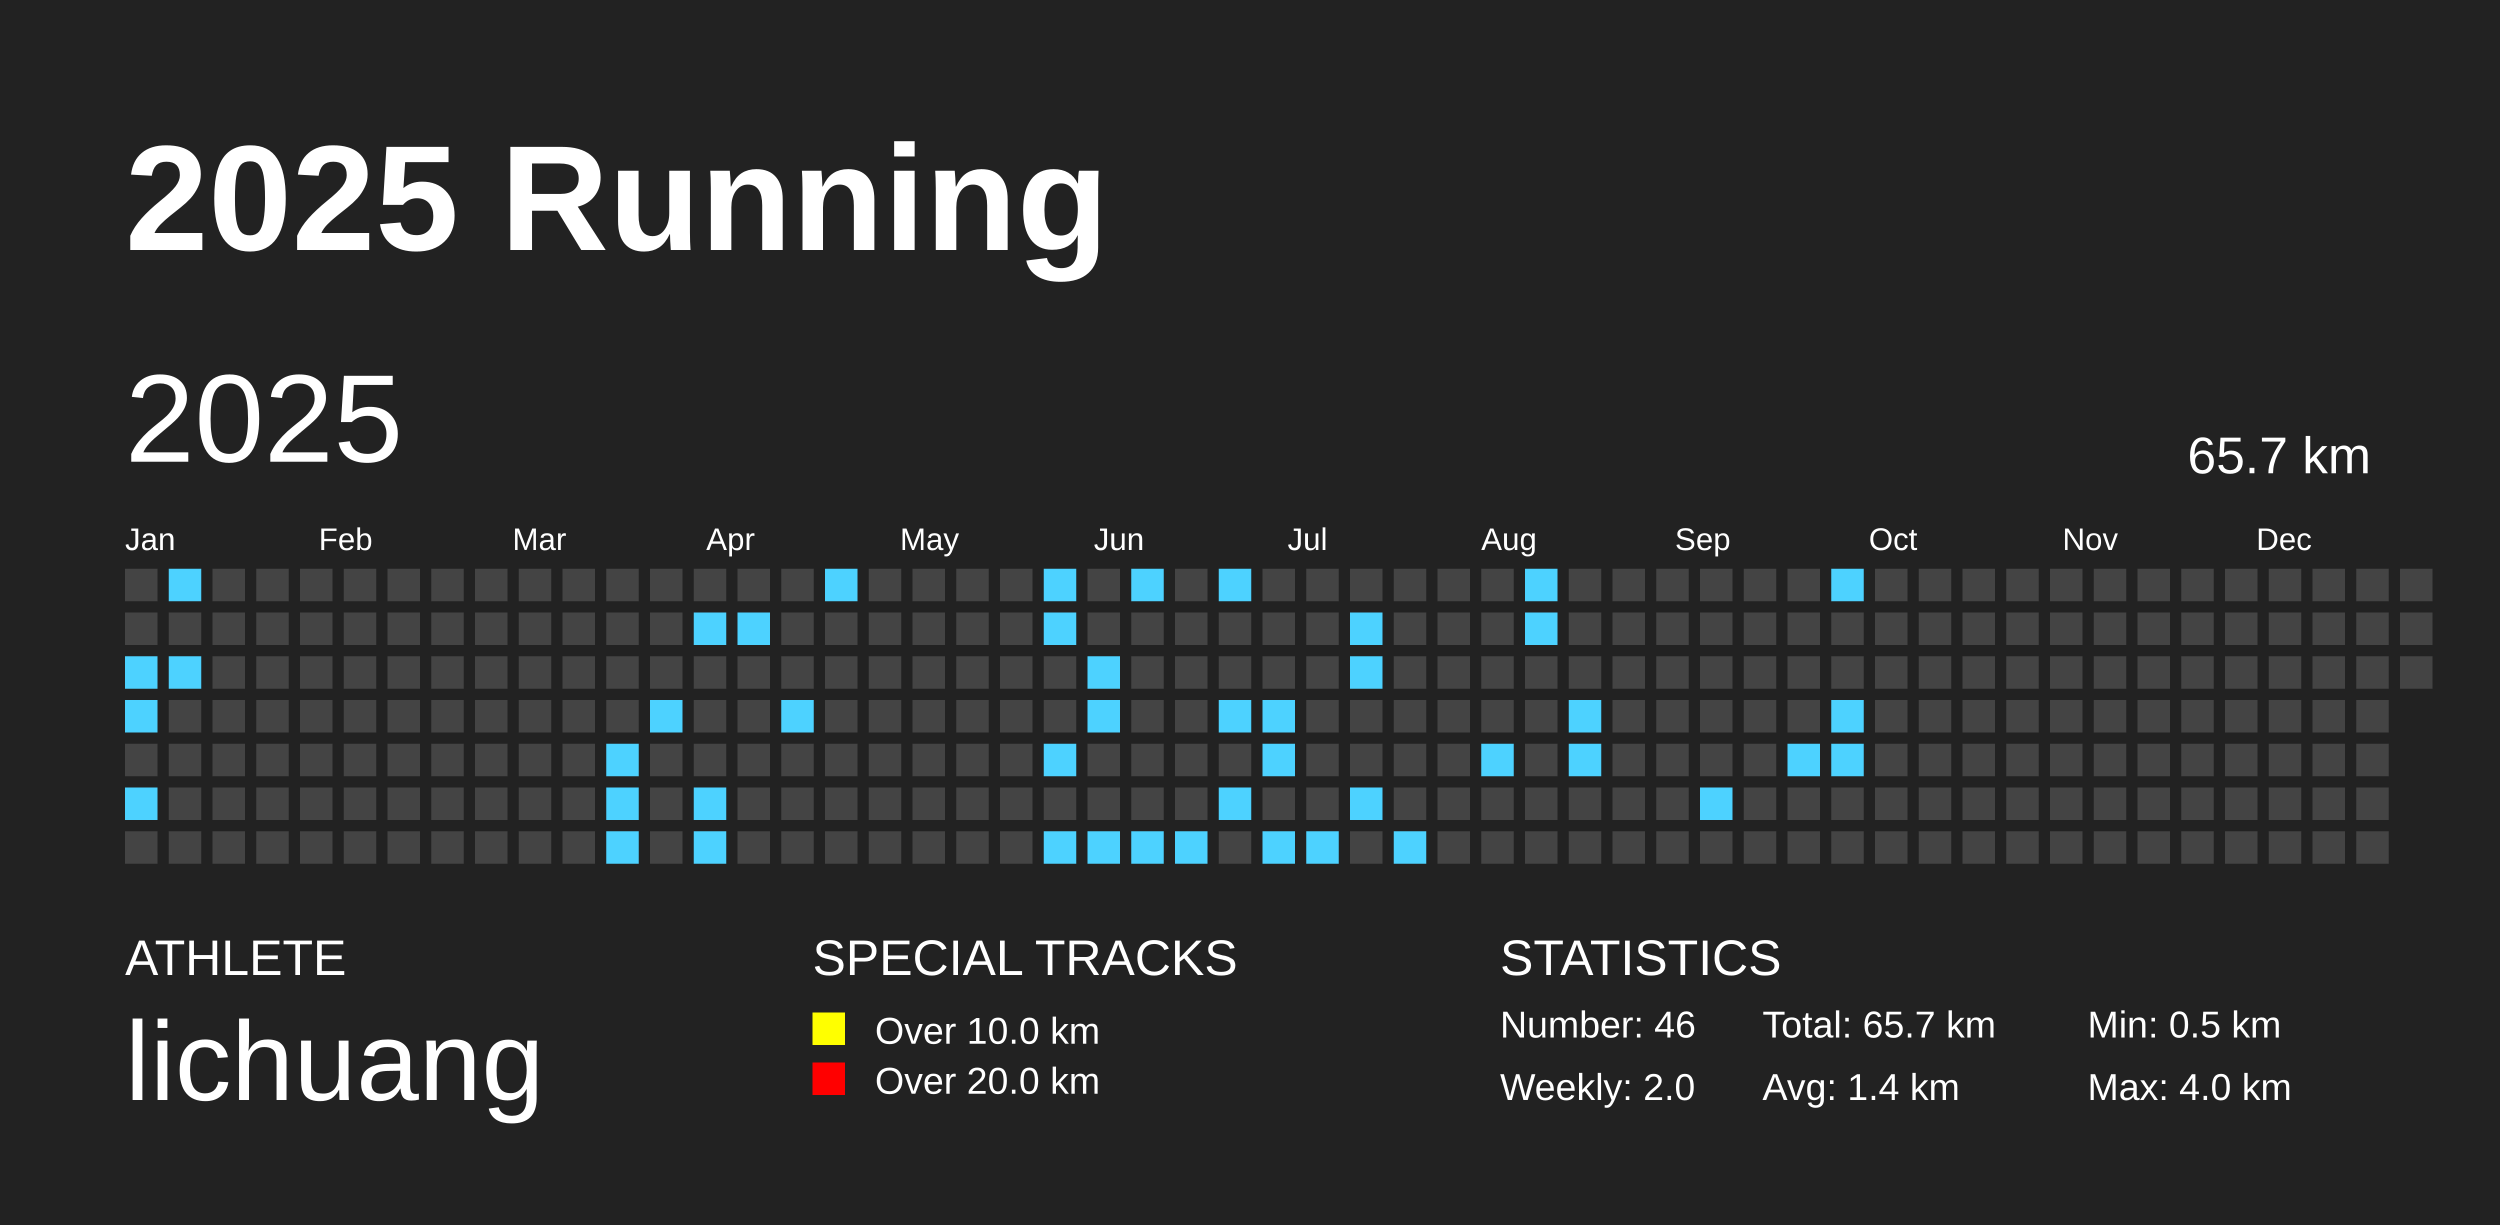
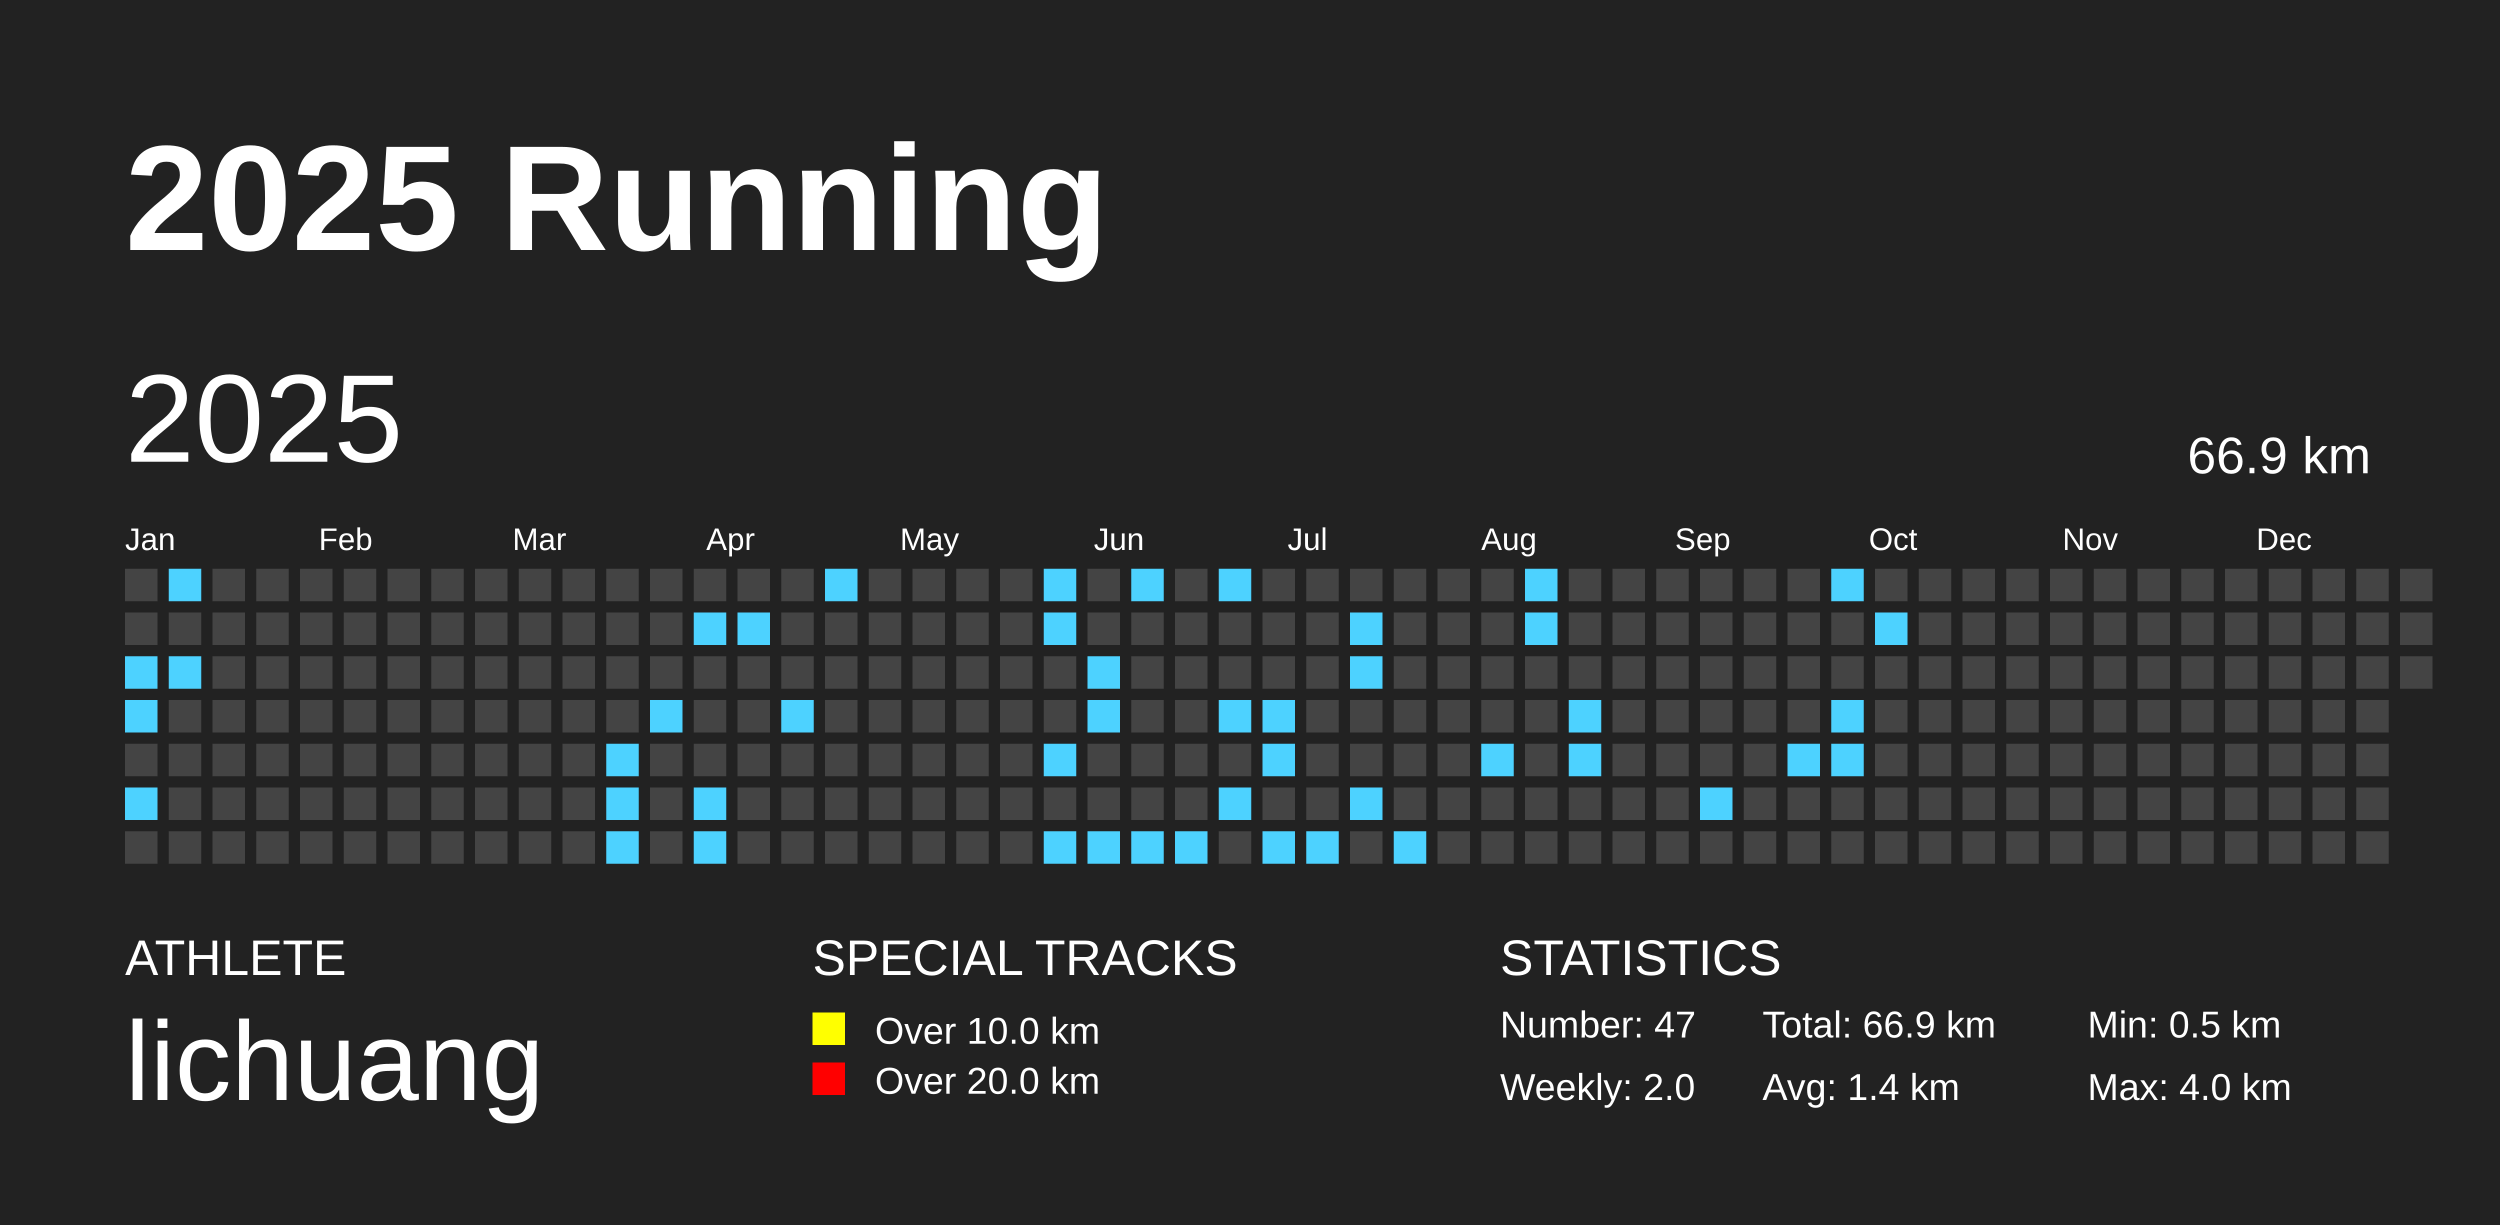
<svg xmlns="http://www.w3.org/2000/svg" baseProfile="full" height="98mm" version="1.1" viewBox="0,0,200,98" width="200mm">
  <defs />
  <rect fill="#222222" height="98" width="200" x="0" y="0" />
  <text fill="#FFFFFF" style="font-size:12px; font-family:Arial; font-weight:bold;" x="10" y="20">2025 Running</text>
  <text fill="#FFFFFF" style="font-size:4px; font-family:Arial" x="10" y="78">ATHLETE</text>
  <text fill="#FFFFFF" style="font-size:9px; font-family:Arial" x="10" y="88">lichuang</text>
  <text fill="#FFFFFF" style="font-size:4px; font-family:Arial" x="65" y="78">SPECIAL TRACKS</text>
  <rect fill="yellow" height="2.6" width="2.6" x="65" y="81" />
  <text fill="#FFFFFF" style="font-size:3px; font-family:Arial" x="70" y="83.5">Over 10.0 km</text>
  <rect fill="red" height="2.6" width="2.6" x="65" y="85" />
  <text fill="#FFFFFF" style="font-size:3px; font-family:Arial" x="70" y="87.5">Over 20.0 km</text>
  <text fill="#FFFFFF" style="font-size:4px; font-family:Arial" x="120" y="78">STATISTICS</text>
-   <text fill="#FFFFFF" style="font-size:3px; font-family:Arial" x="120" y="83">Number: 46</text>
+   <text fill="#FFFFFF" style="font-size:3px; font-family:Arial" x="120" y="83">Number: 47</text>
  <text fill="#FFFFFF" style="font-size:3px; font-family:Arial" x="120" y="88">Weekly: 2.0</text>
-   <text fill="#FFFFFF" style="font-size:3px; font-family:Arial" x="141" y="83">Total: 65.7 km</text>
+   <text fill="#FFFFFF" style="font-size:3px; font-family:Arial" x="141" y="83">Total: 66.9 km</text>
  <text fill="#FFFFFF" style="font-size:3px; font-family:Arial" x="141" y="88">Avg: 1.4 km</text>
  <text fill="#FFFFFF" style="font-size:3px; font-family:Arial" x="167" y="83">Min: 0.5 km</text>
  <text fill="#FFFFFF" style="font-size:3px; font-family:Arial" x="167" y="88">Max: 4.0 km</text>
  <text dominant-baseline="hanging" fill="#FFFFFF" style="font-size:10.0px; font-family:Arial;" x="10" y="30">2025</text>
-   <text dominant-baseline="hanging" fill="#FFFFFF" style="font-size:4.125px; font-family:Arial;" x="175" y="35">65.7 km</text>
+   <text dominant-baseline="hanging" fill="#FFFFFF" style="font-size:4.125px; font-family:Arial;" x="175" y="35">66.9 km</text>
  <text fill="#FFFFFF" style="font-size:2.5px; font-family:Arial" x="10.0" y="44">Jan</text>
  <text fill="#FFFFFF" style="font-size:2.5px; font-family:Arial" x="25.5" y="44">Feb</text>
  <text fill="#FFFFFF" style="font-size:2.5px; font-family:Arial" x="41.0" y="44">Mar</text>
  <text fill="#FFFFFF" style="font-size:2.5px; font-family:Arial" x="56.5" y="44">Apr</text>
  <text fill="#FFFFFF" style="font-size:2.5px; font-family:Arial" x="72.0" y="44">May</text>
  <text fill="#FFFFFF" style="font-size:2.5px; font-family:Arial" x="87.5" y="44">Jun</text>
  <text fill="#FFFFFF" style="font-size:2.5px; font-family:Arial" x="103.0" y="44">Jul</text>
  <text fill="#FFFFFF" style="font-size:2.5px; font-family:Arial" x="118.5" y="44">Aug</text>
  <text fill="#FFFFFF" style="font-size:2.5px; font-family:Arial" x="134.0" y="44">Sep</text>
  <text fill="#FFFFFF" style="font-size:2.5px; font-family:Arial" x="149.5" y="44">Oct</text>
  <text fill="#FFFFFF" style="font-size:2.5px; font-family:Arial" x="165.0" y="44">Nov</text>
  <text fill="#FFFFFF" style="font-size:2.5px; font-family:Arial" x="180.5" y="44">Dec</text>
  <rect fill="#444444" height="2.6" width="2.6" x="10.0" y="45.5" />
  <rect fill="#444444" height="2.6" width="2.6" x="10.0" y="49.0" />
  <rect fill="#4dd2ff" height="2.6" width="2.6" x="10.0" y="52.5" />
  <rect fill="#4dd2ff" height="2.6" width="2.6" x="10.0" y="56.0" />
  <rect fill="#444444" height="2.6" width="2.6" x="10.0" y="59.5" />
  <rect fill="#4dd2ff" height="2.6" width="2.6" x="10.0" y="63.0" />
  <rect fill="#444444" height="2.6" width="2.6" x="10.0" y="66.5" />
  <rect fill="#4dd2ff" height="2.6" width="2.6" x="13.5" y="45.5" />
  <rect fill="#444444" height="2.6" width="2.6" x="13.5" y="49.0" />
  <rect fill="#4dd2ff" height="2.6" width="2.6" x="13.5" y="52.5" />
  <rect fill="#444444" height="2.6" width="2.6" x="13.5" y="56.0" />
  <rect fill="#444444" height="2.6" width="2.6" x="13.5" y="59.5" />
  <rect fill="#444444" height="2.6" width="2.6" x="13.5" y="63.0" />
  <rect fill="#444444" height="2.6" width="2.6" x="13.5" y="66.5" />
  <rect fill="#444444" height="2.6" width="2.6" x="17.0" y="45.5" />
  <rect fill="#444444" height="2.6" width="2.6" x="17.0" y="49.0" />
  <rect fill="#444444" height="2.6" width="2.6" x="17.0" y="52.5" />
  <rect fill="#444444" height="2.6" width="2.6" x="17.0" y="56.0" />
  <rect fill="#444444" height="2.6" width="2.6" x="17.0" y="59.5" />
  <rect fill="#444444" height="2.6" width="2.6" x="17.0" y="63.0" />
  <rect fill="#444444" height="2.6" width="2.6" x="17.0" y="66.5" />
  <rect fill="#444444" height="2.6" width="2.6" x="20.5" y="45.5" />
  <rect fill="#444444" height="2.6" width="2.6" x="20.5" y="49.0" />
  <rect fill="#444444" height="2.6" width="2.6" x="20.5" y="52.5" />
  <rect fill="#444444" height="2.6" width="2.6" x="20.5" y="56.0" />
  <rect fill="#444444" height="2.6" width="2.6" x="20.5" y="59.5" />
  <rect fill="#444444" height="2.6" width="2.6" x="20.5" y="63.0" />
  <rect fill="#444444" height="2.6" width="2.6" x="20.5" y="66.5" />
  <rect fill="#444444" height="2.6" width="2.6" x="24.0" y="45.5" />
  <rect fill="#444444" height="2.6" width="2.6" x="24.0" y="49.0" />
  <rect fill="#444444" height="2.6" width="2.6" x="24.0" y="52.5" />
  <rect fill="#444444" height="2.6" width="2.6" x="24.0" y="56.0" />
  <rect fill="#444444" height="2.6" width="2.6" x="24.0" y="59.5" />
  <rect fill="#444444" height="2.6" width="2.6" x="24.0" y="63.0" />
  <rect fill="#444444" height="2.6" width="2.6" x="24.0" y="66.5" />
  <rect fill="#444444" height="2.6" width="2.6" x="27.5" y="45.5" />
  <rect fill="#444444" height="2.6" width="2.6" x="27.5" y="49.0" />
  <rect fill="#444444" height="2.6" width="2.6" x="27.5" y="52.5" />
  <rect fill="#444444" height="2.6" width="2.6" x="27.5" y="56.0" />
  <rect fill="#444444" height="2.6" width="2.6" x="27.5" y="59.5" />
  <rect fill="#444444" height="2.6" width="2.6" x="27.5" y="63.0" />
  <rect fill="#444444" height="2.6" width="2.6" x="27.5" y="66.5" />
  <rect fill="#444444" height="2.6" width="2.6" x="31.0" y="45.5" />
  <rect fill="#444444" height="2.6" width="2.6" x="31.0" y="49.0" />
  <rect fill="#444444" height="2.6" width="2.6" x="31.0" y="52.5" />
  <rect fill="#444444" height="2.6" width="2.6" x="31.0" y="56.0" />
  <rect fill="#444444" height="2.6" width="2.6" x="31.0" y="59.5" />
  <rect fill="#444444" height="2.6" width="2.6" x="31.0" y="63.0" />
  <rect fill="#444444" height="2.6" width="2.6" x="31.0" y="66.5" />
  <rect fill="#444444" height="2.6" width="2.6" x="34.5" y="45.5" />
  <rect fill="#444444" height="2.6" width="2.6" x="34.5" y="49.0" />
  <rect fill="#444444" height="2.6" width="2.6" x="34.5" y="52.5" />
  <rect fill="#444444" height="2.6" width="2.6" x="34.5" y="56.0" />
  <rect fill="#444444" height="2.6" width="2.6" x="34.5" y="59.5" />
  <rect fill="#444444" height="2.6" width="2.6" x="34.5" y="63.0" />
  <rect fill="#444444" height="2.6" width="2.6" x="34.5" y="66.5" />
  <rect fill="#444444" height="2.6" width="2.6" x="38.0" y="45.5" />
  <rect fill="#444444" height="2.6" width="2.6" x="38.0" y="49.0" />
  <rect fill="#444444" height="2.6" width="2.6" x="38.0" y="52.5" />
  <rect fill="#444444" height="2.6" width="2.6" x="38.0" y="56.0" />
  <rect fill="#444444" height="2.6" width="2.6" x="38.0" y="59.5" />
  <rect fill="#444444" height="2.6" width="2.6" x="38.0" y="63.0" />
  <rect fill="#444444" height="2.6" width="2.6" x="38.0" y="66.5" />
  <rect fill="#444444" height="2.6" width="2.6" x="41.5" y="45.5" />
  <rect fill="#444444" height="2.6" width="2.6" x="41.5" y="49.0" />
  <rect fill="#444444" height="2.6" width="2.6" x="41.5" y="52.5" />
  <rect fill="#444444" height="2.6" width="2.6" x="41.5" y="56.0" />
  <rect fill="#444444" height="2.6" width="2.6" x="41.5" y="59.5" />
  <rect fill="#444444" height="2.6" width="2.6" x="41.5" y="63.0" />
  <rect fill="#444444" height="2.6" width="2.6" x="41.5" y="66.5" />
  <rect fill="#444444" height="2.6" width="2.6" x="45.0" y="45.5" />
  <rect fill="#444444" height="2.6" width="2.6" x="45.0" y="49.0" />
  <rect fill="#444444" height="2.6" width="2.6" x="45.0" y="52.5" />
  <rect fill="#444444" height="2.6" width="2.6" x="45.0" y="56.0" />
  <rect fill="#444444" height="2.6" width="2.6" x="45.0" y="59.5" />
  <rect fill="#444444" height="2.6" width="2.6" x="45.0" y="63.0" />
  <rect fill="#444444" height="2.6" width="2.6" x="45.0" y="66.5" />
  <rect fill="#444444" height="2.6" width="2.6" x="48.5" y="45.5" />
  <rect fill="#444444" height="2.6" width="2.6" x="48.5" y="49.0" />
  <rect fill="#444444" height="2.6" width="2.6" x="48.5" y="52.5" />
  <rect fill="#444444" height="2.6" width="2.6" x="48.5" y="56.0" />
  <rect fill="#4dd2ff" height="2.6" width="2.6" x="48.5" y="59.5" />
  <rect fill="#4dd2ff" height="2.6" width="2.6" x="48.5" y="63.0" />
  <rect fill="#4dd2ff" height="2.6" width="2.6" x="48.5" y="66.5" />
  <rect fill="#444444" height="2.6" width="2.6" x="52.0" y="45.5" />
  <rect fill="#444444" height="2.6" width="2.6" x="52.0" y="49.0" />
  <rect fill="#444444" height="2.6" width="2.6" x="52.0" y="52.5" />
  <rect fill="#4dd2ff" height="2.6" width="2.6" x="52.0" y="56.0" />
  <rect fill="#444444" height="2.6" width="2.6" x="52.0" y="59.5" />
  <rect fill="#444444" height="2.6" width="2.6" x="52.0" y="63.0" />
  <rect fill="#444444" height="2.6" width="2.6" x="52.0" y="66.5" />
  <rect fill="#444444" height="2.6" width="2.6" x="55.5" y="45.5" />
  <rect fill="#4dd2ff" height="2.6" width="2.6" x="55.5" y="49.0" />
  <rect fill="#444444" height="2.6" width="2.6" x="55.5" y="52.5" />
  <rect fill="#444444" height="2.6" width="2.6" x="55.5" y="56.0" />
  <rect fill="#444444" height="2.6" width="2.6" x="55.5" y="59.5" />
  <rect fill="#4dd2ff" height="2.6" width="2.6" x="55.5" y="63.0" />
  <rect fill="#4dd2ff" height="2.6" width="2.6" x="55.5" y="66.5" />
  <rect fill="#444444" height="2.6" width="2.6" x="59.0" y="45.5" />
  <rect fill="#4dd2ff" height="2.6" width="2.6" x="59.0" y="49.0" />
  <rect fill="#444444" height="2.6" width="2.6" x="59.0" y="52.5" />
  <rect fill="#444444" height="2.6" width="2.6" x="59.0" y="56.0" />
  <rect fill="#444444" height="2.6" width="2.6" x="59.0" y="59.5" />
  <rect fill="#444444" height="2.6" width="2.6" x="59.0" y="63.0" />
  <rect fill="#444444" height="2.6" width="2.6" x="59.0" y="66.5" />
  <rect fill="#444444" height="2.6" width="2.6" x="62.5" y="45.5" />
  <rect fill="#444444" height="2.6" width="2.6" x="62.5" y="49.0" />
  <rect fill="#444444" height="2.6" width="2.6" x="62.5" y="52.5" />
  <rect fill="#4dd2ff" height="2.6" width="2.6" x="62.5" y="56.0" />
  <rect fill="#444444" height="2.6" width="2.6" x="62.5" y="59.5" />
  <rect fill="#444444" height="2.6" width="2.6" x="62.5" y="63.0" />
  <rect fill="#444444" height="2.6" width="2.6" x="62.5" y="66.5" />
  <rect fill="#4dd2ff" height="2.6" width="2.6" x="66.0" y="45.5" />
  <rect fill="#444444" height="2.6" width="2.6" x="66.0" y="49.0" />
  <rect fill="#444444" height="2.6" width="2.6" x="66.0" y="52.5" />
  <rect fill="#444444" height="2.6" width="2.6" x="66.0" y="56.0" />
  <rect fill="#444444" height="2.6" width="2.6" x="66.0" y="59.5" />
  <rect fill="#444444" height="2.6" width="2.6" x="66.0" y="63.0" />
  <rect fill="#444444" height="2.6" width="2.6" x="66.0" y="66.5" />
  <rect fill="#444444" height="2.6" width="2.6" x="69.5" y="45.5" />
  <rect fill="#444444" height="2.6" width="2.6" x="69.5" y="49.0" />
  <rect fill="#444444" height="2.6" width="2.6" x="69.5" y="52.5" />
  <rect fill="#444444" height="2.6" width="2.6" x="69.5" y="56.0" />
  <rect fill="#444444" height="2.6" width="2.6" x="69.5" y="59.5" />
  <rect fill="#444444" height="2.6" width="2.6" x="69.5" y="63.0" />
  <rect fill="#444444" height="2.6" width="2.6" x="69.5" y="66.5" />
  <rect fill="#444444" height="2.6" width="2.6" x="73.0" y="45.5" />
  <rect fill="#444444" height="2.6" width="2.6" x="73.0" y="49.0" />
  <rect fill="#444444" height="2.6" width="2.6" x="73.0" y="52.5" />
  <rect fill="#444444" height="2.6" width="2.6" x="73.0" y="56.0" />
  <rect fill="#444444" height="2.6" width="2.6" x="73.0" y="59.5" />
  <rect fill="#444444" height="2.6" width="2.6" x="73.0" y="63.0" />
  <rect fill="#444444" height="2.6" width="2.6" x="73.0" y="66.5" />
  <rect fill="#444444" height="2.6" width="2.6" x="76.5" y="45.5" />
  <rect fill="#444444" height="2.6" width="2.6" x="76.5" y="49.0" />
  <rect fill="#444444" height="2.6" width="2.6" x="76.5" y="52.5" />
  <rect fill="#444444" height="2.6" width="2.6" x="76.5" y="56.0" />
  <rect fill="#444444" height="2.6" width="2.6" x="76.5" y="59.5" />
  <rect fill="#444444" height="2.6" width="2.6" x="76.5" y="63.0" />
  <rect fill="#444444" height="2.6" width="2.6" x="76.5" y="66.5" />
  <rect fill="#444444" height="2.6" width="2.6" x="80.0" y="45.5" />
  <rect fill="#444444" height="2.6" width="2.6" x="80.0" y="49.0" />
  <rect fill="#444444" height="2.6" width="2.6" x="80.0" y="52.5" />
  <rect fill="#444444" height="2.6" width="2.6" x="80.0" y="56.0" />
  <rect fill="#444444" height="2.6" width="2.6" x="80.0" y="59.5" />
  <rect fill="#444444" height="2.6" width="2.6" x="80.0" y="63.0" />
  <rect fill="#444444" height="2.6" width="2.6" x="80.0" y="66.5" />
  <rect fill="#4dd2ff" height="2.6" width="2.6" x="83.5" y="45.5" />
  <rect fill="#4dd2ff" height="2.6" width="2.6" x="83.5" y="49.0" />
  <rect fill="#444444" height="2.6" width="2.6" x="83.5" y="52.5" />
  <rect fill="#444444" height="2.6" width="2.6" x="83.5" y="56.0" />
  <rect fill="#4dd2ff" height="2.6" width="2.6" x="83.5" y="59.5" />
  <rect fill="#444444" height="2.6" width="2.6" x="83.5" y="63.0" />
  <rect fill="#4dd2ff" height="2.6" width="2.6" x="83.5" y="66.5" />
  <rect fill="#444444" height="2.6" width="2.6" x="87.0" y="45.5" />
  <rect fill="#444444" height="2.6" width="2.6" x="87.0" y="49.0" />
  <rect fill="#4dd2ff" height="2.6" width="2.6" x="87.0" y="52.5" />
  <rect fill="#4dd2ff" height="2.6" width="2.6" x="87.0" y="56.0" />
  <rect fill="#444444" height="2.6" width="2.6" x="87.0" y="59.5" />
  <rect fill="#444444" height="2.6" width="2.6" x="87.0" y="63.0" />
  <rect fill="#4dd2ff" height="2.6" width="2.6" x="87.0" y="66.5" />
  <rect fill="#4dd2ff" height="2.6" width="2.6" x="90.5" y="45.5" />
  <rect fill="#444444" height="2.6" width="2.6" x="90.5" y="49.0" />
  <rect fill="#444444" height="2.6" width="2.6" x="90.5" y="52.5" />
  <rect fill="#444444" height="2.6" width="2.6" x="90.5" y="56.0" />
  <rect fill="#444444" height="2.6" width="2.6" x="90.5" y="59.5" />
  <rect fill="#444444" height="2.6" width="2.6" x="90.5" y="63.0" />
  <rect fill="#4dd2ff" height="2.6" width="2.6" x="90.5" y="66.5" />
  <rect fill="#444444" height="2.6" width="2.6" x="94.0" y="45.5" />
  <rect fill="#444444" height="2.6" width="2.6" x="94.0" y="49.0" />
  <rect fill="#444444" height="2.6" width="2.6" x="94.0" y="52.5" />
  <rect fill="#444444" height="2.6" width="2.6" x="94.0" y="56.0" />
  <rect fill="#444444" height="2.6" width="2.6" x="94.0" y="59.5" />
  <rect fill="#444444" height="2.6" width="2.6" x="94.0" y="63.0" />
  <rect fill="#4dd2ff" height="2.6" width="2.6" x="94.0" y="66.5" />
  <rect fill="#4dd2ff" height="2.6" width="2.6" x="97.5" y="45.5" />
  <rect fill="#444444" height="2.6" width="2.6" x="97.5" y="49.0" />
  <rect fill="#444444" height="2.6" width="2.6" x="97.5" y="52.5" />
  <rect fill="#4dd2ff" height="2.6" width="2.6" x="97.5" y="56.0" />
  <rect fill="#444444" height="2.6" width="2.6" x="97.5" y="59.5" />
  <rect fill="#4dd2ff" height="2.6" width="2.6" x="97.5" y="63.0" />
  <rect fill="#444444" height="2.6" width="2.6" x="97.5" y="66.5" />
  <rect fill="#444444" height="2.6" width="2.6" x="101.0" y="45.5" />
  <rect fill="#444444" height="2.6" width="2.6" x="101.0" y="49.0" />
  <rect fill="#444444" height="2.6" width="2.6" x="101.0" y="52.5" />
  <rect fill="#4dd2ff" height="2.6" width="2.6" x="101.0" y="56.0" />
  <rect fill="#4dd2ff" height="2.6" width="2.6" x="101.0" y="59.5" />
  <rect fill="#444444" height="2.6" width="2.6" x="101.0" y="63.0" />
  <rect fill="#4dd2ff" height="2.6" width="2.6" x="101.0" y="66.5" />
  <rect fill="#444444" height="2.6" width="2.6" x="104.5" y="45.5" />
  <rect fill="#444444" height="2.6" width="2.6" x="104.5" y="49.0" />
  <rect fill="#444444" height="2.6" width="2.6" x="104.5" y="52.5" />
  <rect fill="#444444" height="2.6" width="2.6" x="104.5" y="56.0" />
  <rect fill="#444444" height="2.6" width="2.6" x="104.5" y="59.5" />
  <rect fill="#444444" height="2.6" width="2.6" x="104.5" y="63.0" />
  <rect fill="#4dd2ff" height="2.6" width="2.6" x="104.5" y="66.5" />
  <rect fill="#444444" height="2.6" width="2.6" x="108.0" y="45.5" />
  <rect fill="#4dd2ff" height="2.6" width="2.6" x="108.0" y="49.0" />
  <rect fill="#4dd2ff" height="2.6" width="2.6" x="108.0" y="52.5" />
  <rect fill="#444444" height="2.6" width="2.6" x="108.0" y="56.0" />
  <rect fill="#444444" height="2.6" width="2.6" x="108.0" y="59.5" />
  <rect fill="#4dd2ff" height="2.6" width="2.6" x="108.0" y="63.0" />
  <rect fill="#444444" height="2.6" width="2.6" x="108.0" y="66.5" />
  <rect fill="#444444" height="2.6" width="2.6" x="111.5" y="45.5" />
  <rect fill="#444444" height="2.6" width="2.6" x="111.5" y="49.0" />
  <rect fill="#444444" height="2.6" width="2.6" x="111.5" y="52.5" />
  <rect fill="#444444" height="2.6" width="2.6" x="111.5" y="56.0" />
  <rect fill="#444444" height="2.6" width="2.6" x="111.5" y="59.5" />
  <rect fill="#444444" height="2.6" width="2.6" x="111.5" y="63.0" />
  <rect fill="#4dd2ff" height="2.6" width="2.6" x="111.5" y="66.5" />
  <rect fill="#444444" height="2.6" width="2.6" x="115.0" y="45.5" />
  <rect fill="#444444" height="2.6" width="2.6" x="115.0" y="49.0" />
  <rect fill="#444444" height="2.6" width="2.6" x="115.0" y="52.5" />
  <rect fill="#444444" height="2.6" width="2.6" x="115.0" y="56.0" />
  <rect fill="#444444" height="2.6" width="2.6" x="115.0" y="59.5" />
  <rect fill="#444444" height="2.6" width="2.6" x="115.0" y="63.0" />
  <rect fill="#444444" height="2.6" width="2.6" x="115.0" y="66.5" />
  <rect fill="#444444" height="2.6" width="2.6" x="118.5" y="45.5" />
  <rect fill="#444444" height="2.6" width="2.6" x="118.5" y="49.0" />
  <rect fill="#444444" height="2.6" width="2.6" x="118.5" y="52.5" />
  <rect fill="#444444" height="2.6" width="2.6" x="118.5" y="56.0" />
  <rect fill="#4dd2ff" height="2.6" width="2.6" x="118.5" y="59.5" />
  <rect fill="#444444" height="2.6" width="2.6" x="118.5" y="63.0" />
  <rect fill="#444444" height="2.6" width="2.6" x="118.5" y="66.5" />
  <rect fill="#4dd2ff" height="2.6" width="2.6" x="122.0" y="45.5" />
  <rect fill="#4dd2ff" height="2.6" width="2.6" x="122.0" y="49.0" />
  <rect fill="#444444" height="2.6" width="2.6" x="122.0" y="52.5" />
  <rect fill="#444444" height="2.6" width="2.6" x="122.0" y="56.0" />
  <rect fill="#444444" height="2.6" width="2.6" x="122.0" y="59.5" />
  <rect fill="#444444" height="2.6" width="2.6" x="122.0" y="63.0" />
  <rect fill="#444444" height="2.6" width="2.6" x="122.0" y="66.5" />
  <rect fill="#444444" height="2.6" width="2.6" x="125.5" y="45.5" />
  <rect fill="#444444" height="2.6" width="2.6" x="125.5" y="49.0" />
  <rect fill="#444444" height="2.6" width="2.6" x="125.5" y="52.5" />
  <rect fill="#4dd2ff" height="2.6" width="2.6" x="125.5" y="56.0" />
  <rect fill="#4dd2ff" height="2.6" width="2.6" x="125.5" y="59.5" />
  <rect fill="#444444" height="2.6" width="2.6" x="125.5" y="63.0" />
  <rect fill="#444444" height="2.6" width="2.6" x="125.5" y="66.5" />
  <rect fill="#444444" height="2.6" width="2.6" x="129.0" y="45.5" />
  <rect fill="#444444" height="2.6" width="2.6" x="129.0" y="49.0" />
  <rect fill="#444444" height="2.6" width="2.6" x="129.0" y="52.5" />
  <rect fill="#444444" height="2.6" width="2.6" x="129.0" y="56.0" />
  <rect fill="#444444" height="2.6" width="2.6" x="129.0" y="59.5" />
  <rect fill="#444444" height="2.6" width="2.6" x="129.0" y="63.0" />
  <rect fill="#444444" height="2.6" width="2.6" x="129.0" y="66.5" />
  <rect fill="#444444" height="2.6" width="2.6" x="132.5" y="45.5" />
  <rect fill="#444444" height="2.6" width="2.6" x="132.5" y="49.0" />
  <rect fill="#444444" height="2.6" width="2.6" x="132.5" y="52.5" />
  <rect fill="#444444" height="2.6" width="2.6" x="132.5" y="56.0" />
  <rect fill="#444444" height="2.6" width="2.6" x="132.5" y="59.5" />
  <rect fill="#444444" height="2.6" width="2.6" x="132.5" y="63.0" />
  <rect fill="#444444" height="2.6" width="2.6" x="132.5" y="66.5" />
  <rect fill="#444444" height="2.6" width="2.6" x="136.0" y="45.5" />
  <rect fill="#444444" height="2.6" width="2.6" x="136.0" y="49.0" />
  <rect fill="#444444" height="2.6" width="2.6" x="136.0" y="52.5" />
  <rect fill="#444444" height="2.6" width="2.6" x="136.0" y="56.0" />
  <rect fill="#444444" height="2.6" width="2.6" x="136.0" y="59.5" />
  <rect fill="#4dd2ff" height="2.6" width="2.6" x="136.0" y="63.0" />
  <rect fill="#444444" height="2.6" width="2.6" x="136.0" y="66.5" />
  <rect fill="#444444" height="2.6" width="2.6" x="139.5" y="45.5" />
  <rect fill="#444444" height="2.6" width="2.6" x="139.5" y="49.0" />
  <rect fill="#444444" height="2.6" width="2.6" x="139.5" y="52.5" />
  <rect fill="#444444" height="2.6" width="2.6" x="139.5" y="56.0" />
  <rect fill="#444444" height="2.6" width="2.6" x="139.5" y="59.5" />
  <rect fill="#444444" height="2.6" width="2.6" x="139.5" y="63.0" />
  <rect fill="#444444" height="2.6" width="2.6" x="139.5" y="66.5" />
  <rect fill="#444444" height="2.6" width="2.6" x="143.0" y="45.5" />
  <rect fill="#444444" height="2.6" width="2.6" x="143.0" y="49.0" />
  <rect fill="#444444" height="2.6" width="2.6" x="143.0" y="52.5" />
  <rect fill="#444444" height="2.6" width="2.6" x="143.0" y="56.0" />
  <rect fill="#4dd2ff" height="2.6" width="2.6" x="143.0" y="59.5" />
  <rect fill="#444444" height="2.6" width="2.6" x="143.0" y="63.0" />
  <rect fill="#444444" height="2.6" width="2.6" x="143.0" y="66.5" />
  <rect fill="#4dd2ff" height="2.6" width="2.6" x="146.5" y="45.5" />
  <rect fill="#444444" height="2.6" width="2.6" x="146.5" y="49.0" />
  <rect fill="#444444" height="2.6" width="2.6" x="146.5" y="52.5" />
  <rect fill="#4dd2ff" height="2.6" width="2.6" x="146.5" y="56.0" />
  <rect fill="#4dd2ff" height="2.6" width="2.6" x="146.5" y="59.5" />
  <rect fill="#444444" height="2.6" width="2.6" x="146.5" y="63.0" />
  <rect fill="#444444" height="2.6" width="2.6" x="146.5" y="66.5" />
  <rect fill="#444444" height="2.6" width="2.6" x="150.0" y="45.5" />
-   <rect fill="#444444" height="2.6" width="2.6" x="150.0" y="49.0" />
+   <rect fill="#4dd2ff" height="2.6" width="2.6" x="150.0" y="49.0" />
  <rect fill="#444444" height="2.6" width="2.6" x="150.0" y="52.5" />
  <rect fill="#444444" height="2.6" width="2.6" x="150.0" y="56.0" />
  <rect fill="#444444" height="2.6" width="2.6" x="150.0" y="59.5" />
  <rect fill="#444444" height="2.6" width="2.6" x="150.0" y="63.0" />
  <rect fill="#444444" height="2.6" width="2.6" x="150.0" y="66.5" />
  <rect fill="#444444" height="2.6" width="2.6" x="153.5" y="45.5" />
  <rect fill="#444444" height="2.6" width="2.6" x="153.5" y="49.0" />
  <rect fill="#444444" height="2.6" width="2.6" x="153.5" y="52.5" />
  <rect fill="#444444" height="2.6" width="2.6" x="153.5" y="56.0" />
  <rect fill="#444444" height="2.6" width="2.6" x="153.5" y="59.5" />
  <rect fill="#444444" height="2.6" width="2.6" x="153.5" y="63.0" />
  <rect fill="#444444" height="2.6" width="2.6" x="153.5" y="66.5" />
  <rect fill="#444444" height="2.6" width="2.6" x="157.0" y="45.5" />
  <rect fill="#444444" height="2.6" width="2.6" x="157.0" y="49.0" />
  <rect fill="#444444" height="2.6" width="2.6" x="157.0" y="52.5" />
  <rect fill="#444444" height="2.6" width="2.6" x="157.0" y="56.0" />
  <rect fill="#444444" height="2.6" width="2.6" x="157.0" y="59.5" />
  <rect fill="#444444" height="2.6" width="2.6" x="157.0" y="63.0" />
  <rect fill="#444444" height="2.6" width="2.6" x="157.0" y="66.5" />
  <rect fill="#444444" height="2.6" width="2.6" x="160.5" y="45.5" />
  <rect fill="#444444" height="2.6" width="2.6" x="160.5" y="49.0" />
  <rect fill="#444444" height="2.6" width="2.6" x="160.5" y="52.5" />
  <rect fill="#444444" height="2.6" width="2.6" x="160.5" y="56.0" />
  <rect fill="#444444" height="2.6" width="2.6" x="160.5" y="59.5" />
  <rect fill="#444444" height="2.6" width="2.6" x="160.5" y="63.0" />
  <rect fill="#444444" height="2.6" width="2.6" x="160.5" y="66.5" />
  <rect fill="#444444" height="2.6" width="2.6" x="164.0" y="45.5" />
  <rect fill="#444444" height="2.6" width="2.6" x="164.0" y="49.0" />
  <rect fill="#444444" height="2.6" width="2.6" x="164.0" y="52.5" />
  <rect fill="#444444" height="2.6" width="2.6" x="164.0" y="56.0" />
  <rect fill="#444444" height="2.6" width="2.6" x="164.0" y="59.5" />
  <rect fill="#444444" height="2.6" width="2.6" x="164.0" y="63.0" />
  <rect fill="#444444" height="2.6" width="2.6" x="164.0" y="66.5" />
  <rect fill="#444444" height="2.6" width="2.6" x="167.5" y="45.5" />
  <rect fill="#444444" height="2.6" width="2.6" x="167.5" y="49.0" />
  <rect fill="#444444" height="2.6" width="2.6" x="167.5" y="52.5" />
  <rect fill="#444444" height="2.6" width="2.6" x="167.5" y="56.0" />
  <rect fill="#444444" height="2.6" width="2.6" x="167.5" y="59.5" />
  <rect fill="#444444" height="2.6" width="2.6" x="167.5" y="63.0" />
  <rect fill="#444444" height="2.6" width="2.6" x="167.5" y="66.5" />
  <rect fill="#444444" height="2.6" width="2.6" x="171.0" y="45.5" />
  <rect fill="#444444" height="2.6" width="2.6" x="171.0" y="49.0" />
  <rect fill="#444444" height="2.6" width="2.6" x="171.0" y="52.5" />
  <rect fill="#444444" height="2.6" width="2.6" x="171.0" y="56.0" />
  <rect fill="#444444" height="2.6" width="2.6" x="171.0" y="59.5" />
  <rect fill="#444444" height="2.6" width="2.6" x="171.0" y="63.0" />
  <rect fill="#444444" height="2.6" width="2.6" x="171.0" y="66.5" />
  <rect fill="#444444" height="2.6" width="2.6" x="174.5" y="45.5" />
  <rect fill="#444444" height="2.6" width="2.6" x="174.5" y="49.0" />
  <rect fill="#444444" height="2.6" width="2.6" x="174.5" y="52.5" />
  <rect fill="#444444" height="2.6" width="2.6" x="174.5" y="56.0" />
  <rect fill="#444444" height="2.6" width="2.6" x="174.5" y="59.5" />
  <rect fill="#444444" height="2.6" width="2.6" x="174.5" y="63.0" />
  <rect fill="#444444" height="2.6" width="2.6" x="174.5" y="66.5" />
  <rect fill="#444444" height="2.6" width="2.6" x="178.0" y="45.5" />
  <rect fill="#444444" height="2.6" width="2.6" x="178.0" y="49.0" />
  <rect fill="#444444" height="2.6" width="2.6" x="178.0" y="52.5" />
  <rect fill="#444444" height="2.6" width="2.6" x="178.0" y="56.0" />
  <rect fill="#444444" height="2.6" width="2.6" x="178.0" y="59.5" />
  <rect fill="#444444" height="2.6" width="2.6" x="178.0" y="63.0" />
  <rect fill="#444444" height="2.6" width="2.6" x="178.0" y="66.5" />
  <rect fill="#444444" height="2.6" width="2.6" x="181.5" y="45.5" />
  <rect fill="#444444" height="2.6" width="2.6" x="181.5" y="49.0" />
  <rect fill="#444444" height="2.6" width="2.6" x="181.5" y="52.5" />
  <rect fill="#444444" height="2.6" width="2.6" x="181.5" y="56.0" />
  <rect fill="#444444" height="2.6" width="2.6" x="181.5" y="59.5" />
  <rect fill="#444444" height="2.6" width="2.6" x="181.5" y="63.0" />
  <rect fill="#444444" height="2.6" width="2.6" x="181.5" y="66.5" />
  <rect fill="#444444" height="2.6" width="2.6" x="185.0" y="45.5" />
  <rect fill="#444444" height="2.6" width="2.6" x="185.0" y="49.0" />
  <rect fill="#444444" height="2.6" width="2.6" x="185.0" y="52.5" />
  <rect fill="#444444" height="2.6" width="2.6" x="185.0" y="56.0" />
  <rect fill="#444444" height="2.6" width="2.6" x="185.0" y="59.5" />
  <rect fill="#444444" height="2.6" width="2.6" x="185.0" y="63.0" />
  <rect fill="#444444" height="2.6" width="2.6" x="185.0" y="66.5" />
  <rect fill="#444444" height="2.6" width="2.6" x="188.5" y="45.5" />
  <rect fill="#444444" height="2.6" width="2.6" x="188.5" y="49.0" />
  <rect fill="#444444" height="2.6" width="2.6" x="188.5" y="52.5" />
  <rect fill="#444444" height="2.6" width="2.6" x="188.5" y="56.0" />
  <rect fill="#444444" height="2.6" width="2.6" x="188.5" y="59.5" />
  <rect fill="#444444" height="2.6" width="2.6" x="188.5" y="63.0" />
  <rect fill="#444444" height="2.6" width="2.6" x="188.5" y="66.5" />
  <rect fill="#444444" height="2.6" width="2.6" x="192.0" y="45.5" />
  <rect fill="#444444" height="2.6" width="2.6" x="192.0" y="49.0" />
  <rect fill="#444444" height="2.6" width="2.6" x="192.0" y="52.5" />
</svg>
